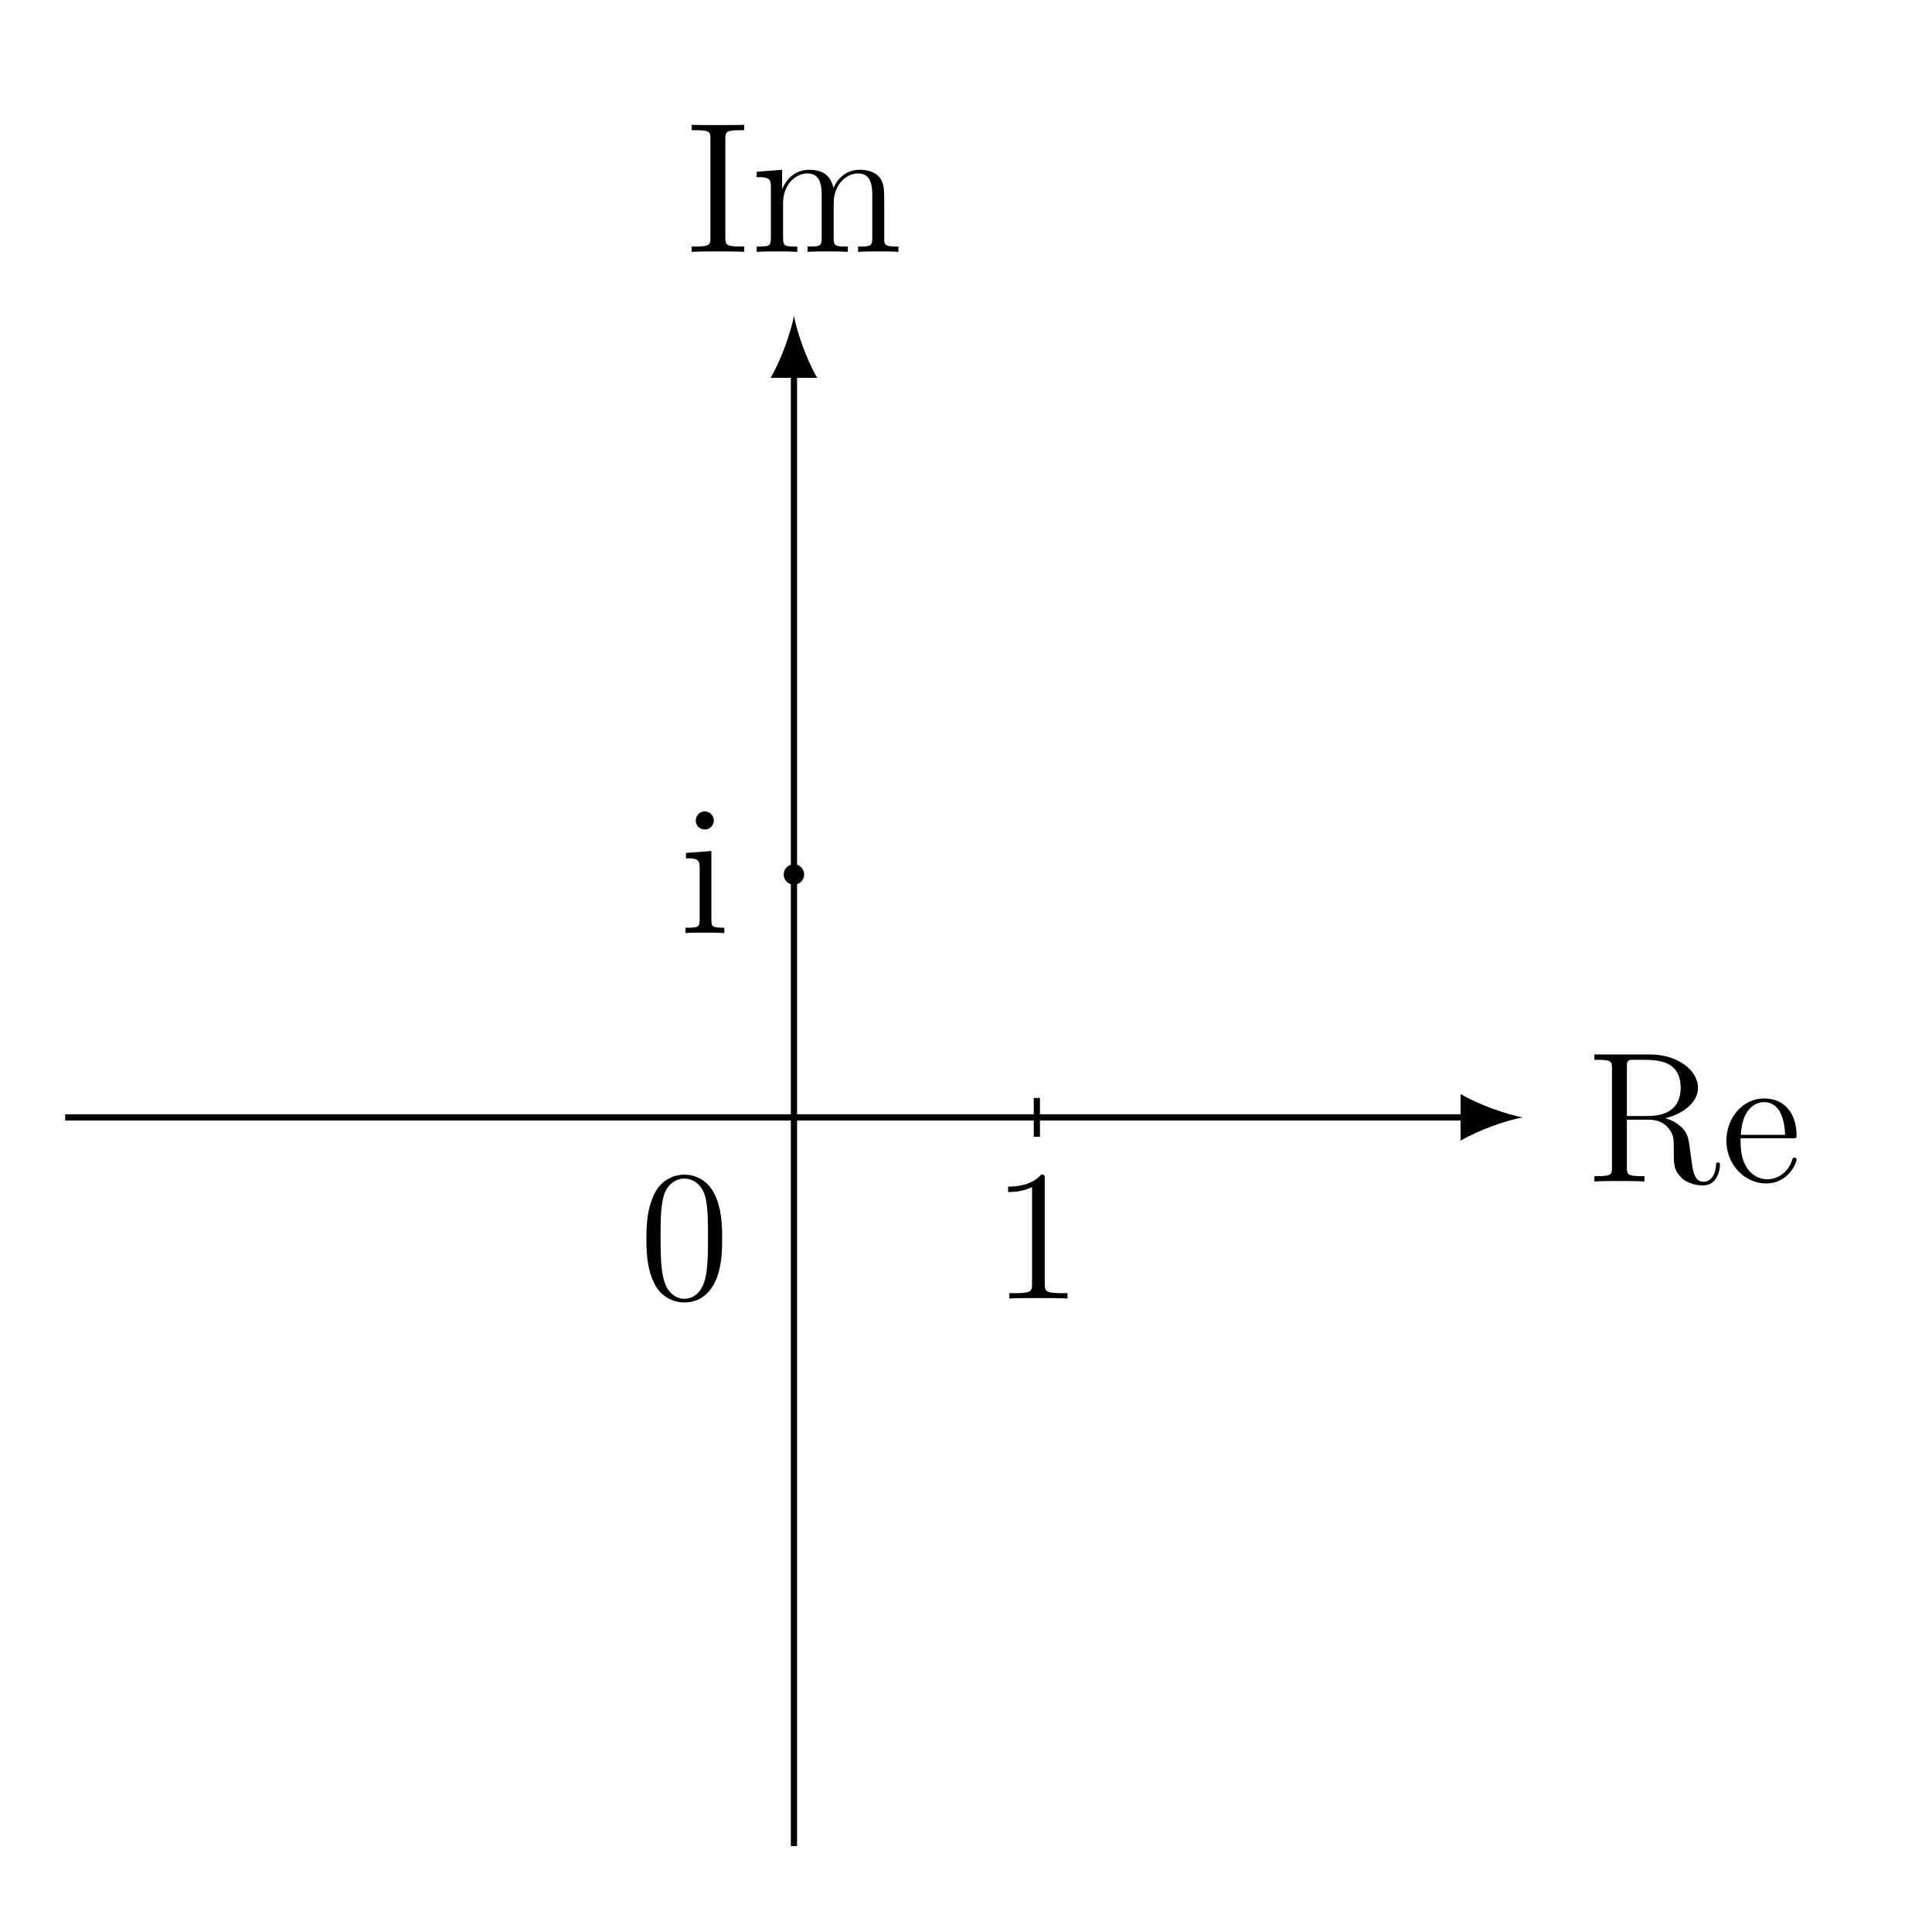
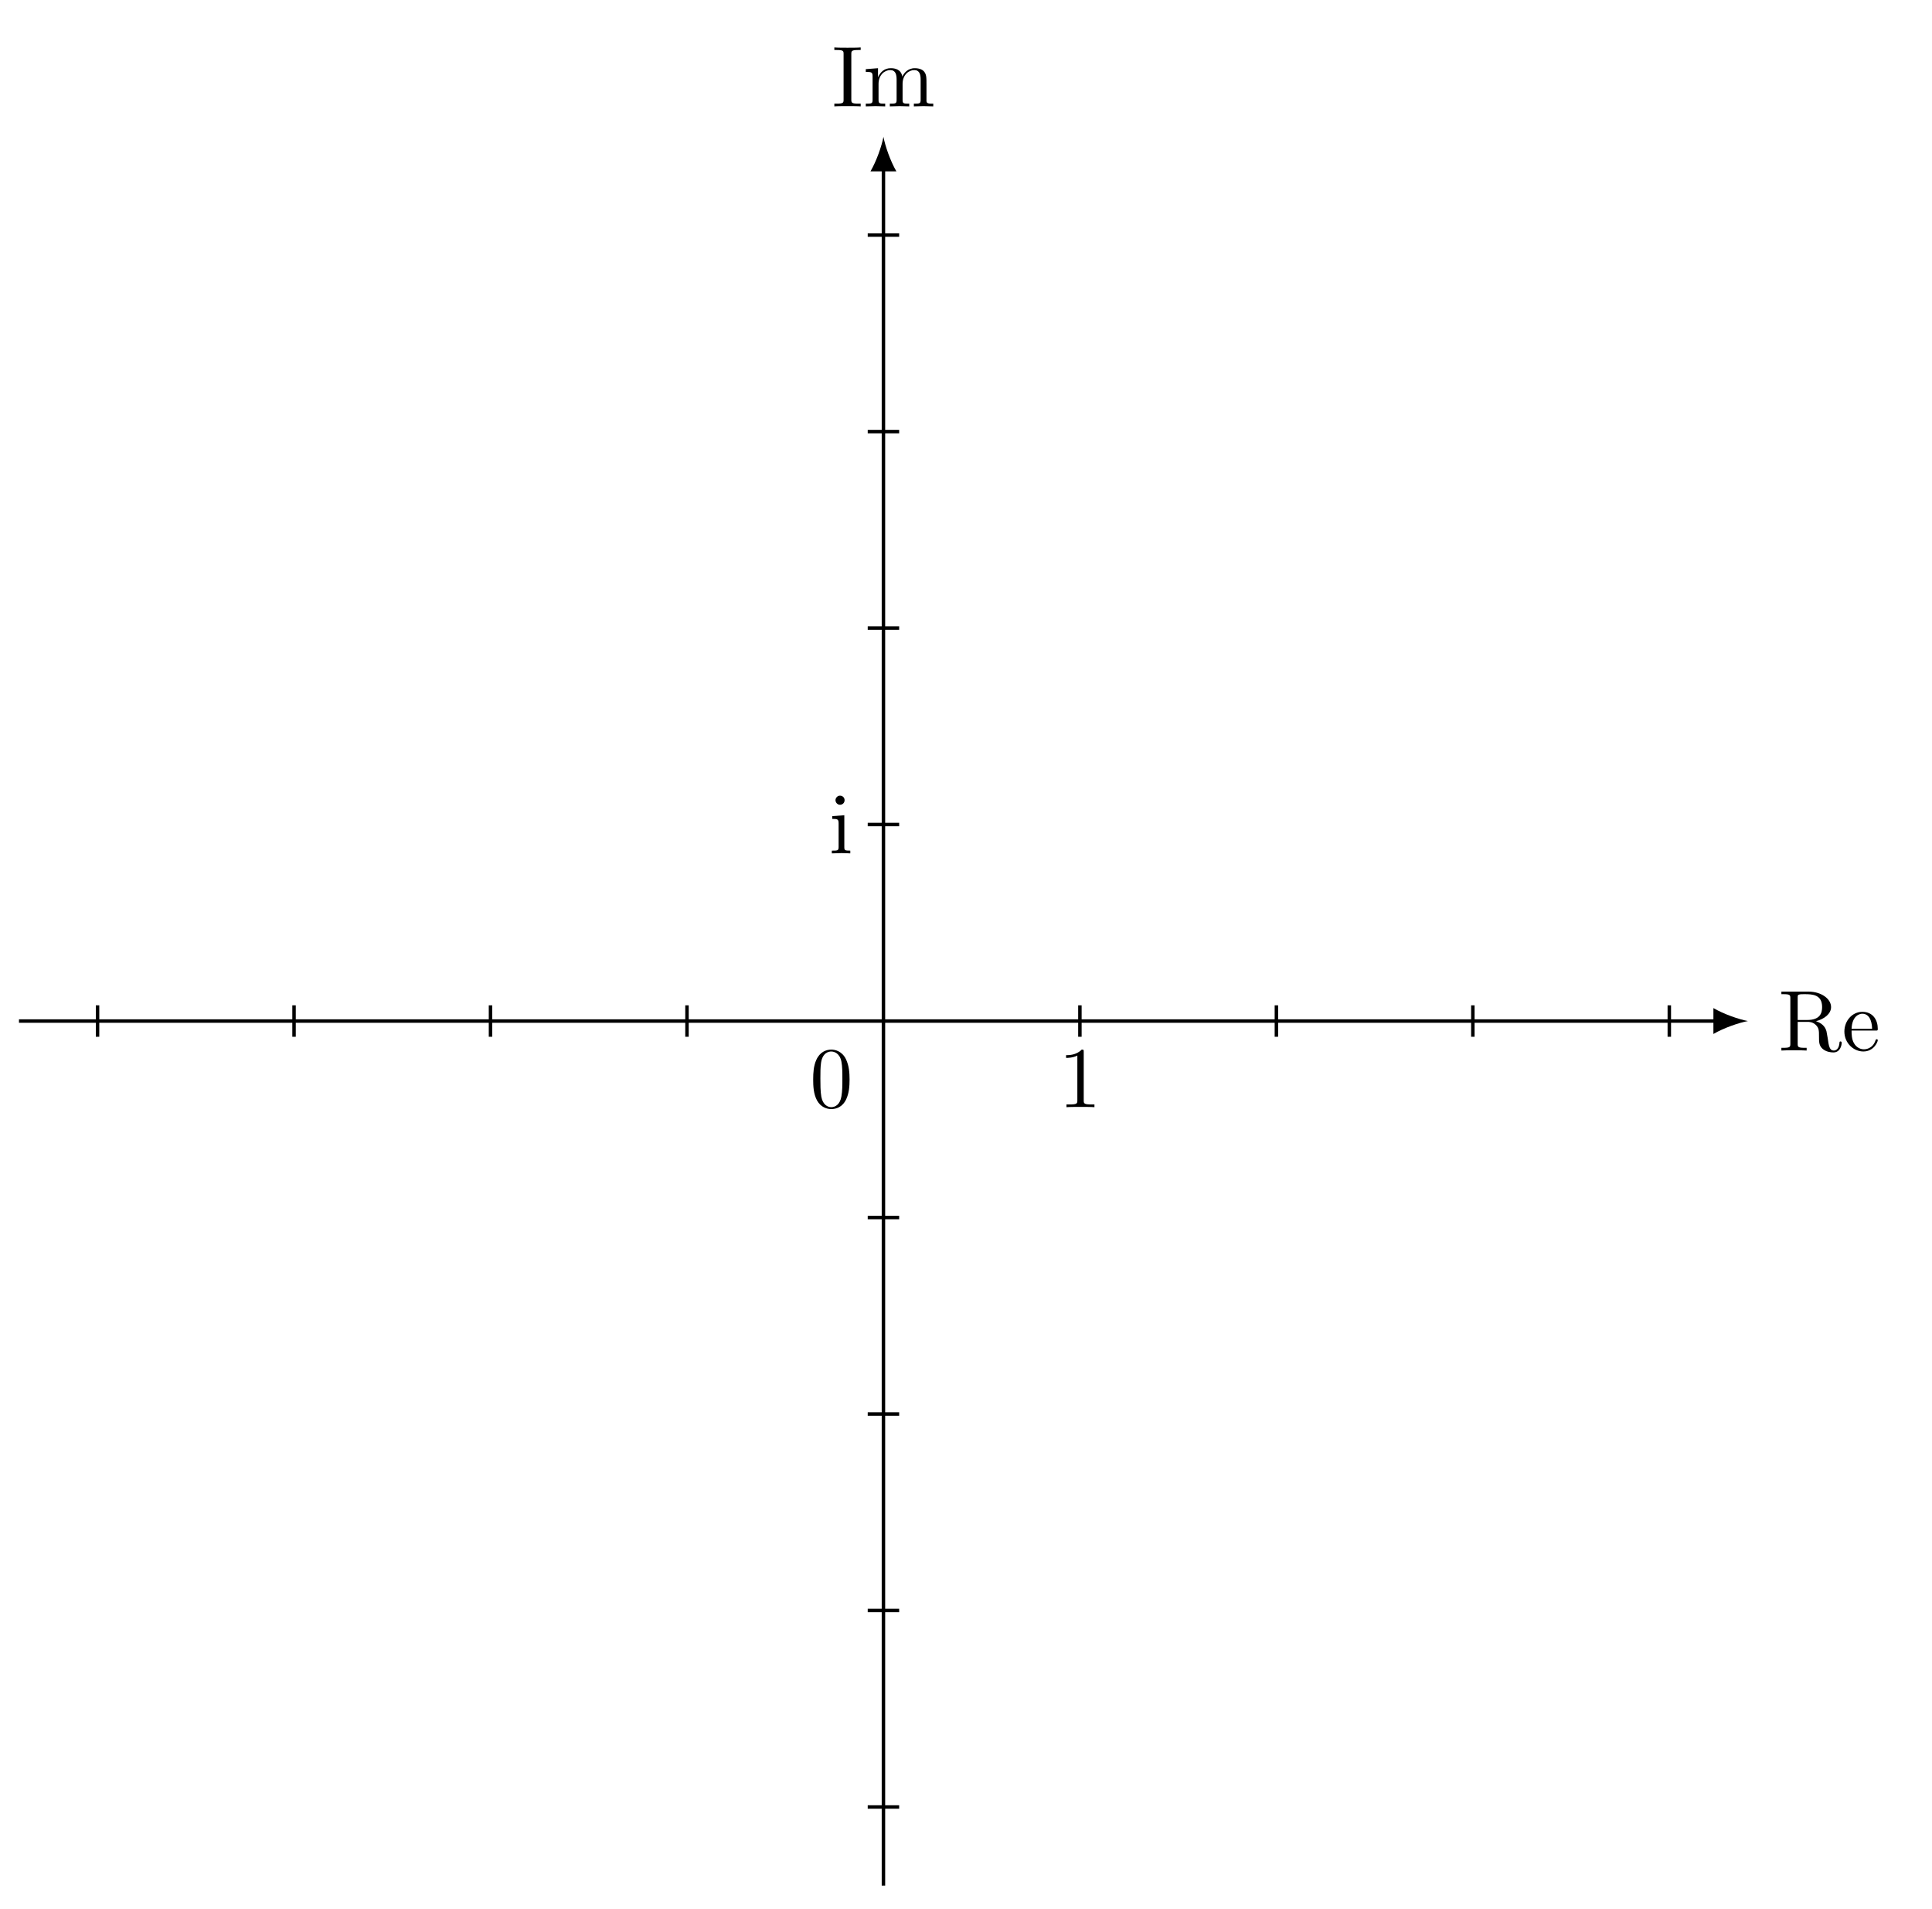
- <svg xmlns="http://www.w3.org/2000/svg" xmlns:xlink="http://www.w3.org/1999/xlink" data-source-hash="1515c758222e" width="123.533pt" height="122.628pt" viewBox="0 0 123.533 122.628" version="1.2">
+ <svg xmlns="http://www.w3.org/2000/svg" xmlns:xlink="http://www.w3.org/1999/xlink" data-source-hash="341b7bb89030" width="222.345pt" height="219.66pt" viewBox="0 0 222.345 219.66" version="1.2">
  <defs>
    <g>
      <symbol overflow="visible" id="glyph0-0">
        <path style="stroke:none;" d="" />
      </symbol>
      <symbol overflow="visible" id="glyph0-1">
-         <path style="stroke:none;" d="M 8.531 -1.031 C 8.531 -1.109 8.531 -1.219 8.406 -1.219 C 8.281 -1.219 8.281 -1.141 8.281 -1.031 C 8.219 -0.312 7.875 0.016 7.484 0.016 C 6.938 0.016 6.828 -0.547 6.734 -1.172 L 6.609 -2.078 C 6.531 -2.672 6.484 -3.047 6.125 -3.422 C 5.984 -3.547 5.672 -3.875 5.031 -4.047 C 6.203 -4.328 7.125 -5.078 7.125 -5.984 C 7.125 -7.141 5.781 -8.125 4.062 -8.125 L 0.5 -8.125 L 0.5 -7.781 L 0.734 -7.781 C 1.594 -7.781 1.625 -7.672 1.625 -7.234 L 1.625 -0.906 C 1.625 -0.469 1.594 -0.344 0.734 -0.344 L 0.5 -0.344 L 0.5 0 C 0.781 -0.031 1.75 -0.031 2.094 -0.031 C 2.438 -0.031 3.422 -0.031 3.703 0 L 3.703 -0.344 L 3.469 -0.344 C 2.609 -0.344 2.578 -0.469 2.578 -0.906 L 2.578 -3.953 L 3.953 -3.953 C 4.422 -3.953 4.859 -3.828 5.172 -3.484 C 5.578 -3.031 5.578 -2.781 5.578 -1.969 C 5.578 -1.031 5.578 -0.719 6.109 -0.203 C 6.281 -0.031 6.781 0.25 7.453 0.25 C 8.375 0.25 8.531 -0.781 8.531 -1.031 Z M 6.016 -5.984 C 6.016 -4.953 5.453 -4.188 3.906 -4.188 L 2.578 -4.188 L 2.578 -7.312 C 2.578 -7.578 2.578 -7.734 2.828 -7.781 C 2.922 -7.781 3.281 -7.781 3.531 -7.781 C 4.484 -7.781 6.016 -7.781 6.016 -5.984 Z M 6.016 -5.984 " />
+         <path style="stroke:none;" d="M 2.219 -3.516 L 2.219 -6.078 C 2.219 -6.312 2.219 -6.422 2.438 -6.453 C 2.547 -6.484 2.828 -6.484 3.031 -6.484 C 3.922 -6.484 5.031 -6.438 5.031 -5 C 5.031 -4.312 4.797 -3.516 3.328 -3.516 Z M 4.328 -3.375 C 5.281 -3.625 6.062 -4.219 6.062 -5 C 6.062 -5.953 4.922 -6.781 3.469 -6.781 L 0.344 -6.781 L 0.344 -6.484 L 0.594 -6.484 C 1.344 -6.484 1.375 -6.375 1.375 -6.016 L 1.375 -0.781 C 1.375 -0.422 1.344 -0.312 0.594 -0.312 L 0.344 -0.312 L 0.344 0 C 0.703 -0.031 1.406 -0.031 1.797 -0.031 C 2.188 -0.031 2.891 -0.031 3.25 0 L 3.25 -0.312 L 3.016 -0.312 C 2.25 -0.312 2.219 -0.422 2.219 -0.781 L 2.219 -3.297 L 3.375 -3.297 C 3.531 -3.297 3.938 -3.297 4.297 -2.953 C 4.672 -2.594 4.672 -2.281 4.672 -1.625 C 4.672 -0.969 4.672 -0.578 5.078 -0.203 C 5.484 0.156 6.031 0.219 6.328 0.219 C 7.109 0.219 7.281 -0.594 7.281 -0.875 C 7.281 -0.938 7.281 -1.047 7.141 -1.047 C 7.031 -1.047 7.031 -0.953 7.031 -0.891 C 6.969 -0.172 6.625 0 6.375 0 C 5.891 0 5.797 -0.5 5.672 -1.438 L 5.531 -2.219 C 5.359 -2.859 4.875 -3.188 4.328 -3.375 Z M 4.328 -3.375 " />
      </symbol>
      <symbol overflow="visible" id="glyph0-2">
-         <path style="stroke:none;" d="M 4.844 -1.422 C 4.844 -1.484 4.781 -1.531 4.719 -1.531 C 4.625 -1.531 4.594 -1.469 4.578 -1.422 C 4.266 -0.422 3.469 -0.141 2.969 -0.141 C 2.469 -0.141 1.266 -0.469 1.266 -2.531 L 1.266 -2.766 L 4.562 -2.766 C 4.828 -2.766 4.844 -2.766 4.844 -2.984 C 4.844 -4.188 4.203 -5.312 2.766 -5.312 C 1.406 -5.312 0.359 -4.078 0.359 -2.609 C 0.359 -1.031 1.578 0.125 2.891 0.125 C 4.312 0.125 4.844 -1.172 4.844 -1.422 Z M 4.109 -2.984 L 1.281 -2.984 C 1.375 -4.859 2.422 -5.078 2.75 -5.078 C 4.031 -5.078 4.094 -3.391 4.109 -2.984 Z M 4.109 -2.984 " />
+         <path style="stroke:none;" d="M 1.109 -2.5 C 1.172 -3.984 2 -4.234 2.344 -4.234 C 3.375 -4.234 3.469 -2.891 3.469 -2.5 Z M 1.109 -2.297 L 3.875 -2.297 C 4.094 -2.297 4.125 -2.297 4.125 -2.5 C 4.125 -3.484 3.594 -4.453 2.344 -4.453 C 1.188 -4.453 0.281 -3.422 0.281 -2.188 C 0.281 -0.859 1.328 0.109 2.469 0.109 C 3.672 0.109 4.125 -1 4.125 -1.188 C 4.125 -1.281 4.047 -1.297 4 -1.297 C 3.906 -1.297 3.891 -1.25 3.859 -1.156 C 3.516 -0.141 2.625 -0.141 2.531 -0.141 C 2.031 -0.141 1.625 -0.438 1.406 -0.812 C 1.109 -1.281 1.109 -1.938 1.109 -2.297 Z M 1.109 -2.297 " />
      </symbol>
      <symbol overflow="visible" id="glyph0-3">
-         <path style="stroke:none;" d="M 3.781 0 L 3.781 -0.344 L 3.516 -0.344 C 2.625 -0.344 2.578 -0.469 2.578 -0.906 L 2.578 -7.234 C 2.578 -7.672 2.625 -7.781 3.516 -7.781 L 3.781 -7.781 L 3.781 -8.125 C 3.484 -8.109 2.469 -8.109 2.109 -8.109 C 1.75 -8.109 0.719 -8.109 0.422 -8.125 L 0.422 -7.781 L 0.688 -7.781 C 1.578 -7.781 1.625 -7.672 1.625 -7.234 L 1.625 -0.906 C 1.625 -0.469 1.578 -0.344 0.688 -0.344 L 0.422 -0.344 L 0.422 0 C 0.719 -0.031 1.734 -0.031 2.094 -0.031 C 2.453 -0.031 3.484 -0.031 3.781 0 Z M 3.781 0 " />
+         <path style="stroke:none;" d="M 2.234 -6.016 C 2.234 -6.375 2.266 -6.484 3.047 -6.484 L 3.312 -6.484 L 3.312 -6.781 C 2.969 -6.75 2.172 -6.75 1.797 -6.75 C 1.406 -6.75 0.625 -6.75 0.281 -6.781 L 0.281 -6.484 L 0.531 -6.484 C 1.328 -6.484 1.344 -6.375 1.344 -6.016 L 1.344 -0.781 C 1.344 -0.422 1.328 -0.312 0.531 -0.312 L 0.281 -0.312 L 0.281 0 C 0.625 -0.031 1.406 -0.031 1.781 -0.031 C 2.172 -0.031 2.969 -0.031 3.312 0 L 3.312 -0.312 L 3.047 -0.312 C 2.266 -0.312 2.234 -0.422 2.234 -0.781 Z M 2.234 -6.016 " />
      </symbol>
      <symbol overflow="visible" id="glyph0-4">
-         <path style="stroke:none;" d="M 9.438 0 L 9.438 -0.344 C 8.844 -0.344 8.547 -0.344 8.531 -0.703 L 8.531 -2.891 C 8.531 -4 8.531 -4.328 8.266 -4.719 C 7.922 -5.172 7.359 -5.25 6.953 -5.25 C 5.969 -5.25 5.469 -4.531 5.281 -4.078 C 5.109 -4.984 4.469 -5.25 3.719 -5.25 C 2.562 -5.25 2.109 -4.266 2.016 -4.031 L 2 -4.031 L 2 -5.25 L 0.375 -5.125 L 0.375 -4.781 C 1.188 -4.781 1.281 -4.688 1.281 -4.109 L 1.281 -0.875 C 1.281 -0.344 1.156 -0.344 0.375 -0.344 L 0.375 0 C 0.688 -0.031 1.328 -0.031 1.672 -0.031 C 2.016 -0.031 2.656 -0.031 2.969 0 L 2.969 -0.344 C 2.203 -0.344 2.062 -0.344 2.062 -0.875 L 2.062 -3.094 C 2.062 -4.344 2.875 -5.016 3.625 -5.016 C 4.359 -5.016 4.531 -4.406 4.531 -3.672 L 4.531 -0.875 C 4.531 -0.344 4.391 -0.344 3.625 -0.344 L 3.625 0 C 3.922 -0.031 4.578 -0.031 4.906 -0.031 C 5.25 -0.031 5.891 -0.031 6.203 0 L 6.203 -0.344 C 5.438 -0.344 5.297 -0.344 5.297 -0.875 L 5.297 -3.094 C 5.297 -4.344 6.125 -5.016 6.859 -5.016 C 7.594 -5.016 7.766 -4.406 7.766 -3.672 L 7.766 -0.875 C 7.766 -0.344 7.625 -0.344 6.859 -0.344 L 6.859 0 C 7.172 -0.031 7.812 -0.031 8.141 -0.031 C 8.484 -0.031 9.125 -0.031 9.438 0 Z M 9.438 0 " />
+         <path style="stroke:none;" d="M 1.094 -3.422 L 1.094 -0.75 C 1.094 -0.312 0.984 -0.312 0.312 -0.312 L 0.312 0 C 0.672 -0.016 1.172 -0.031 1.438 -0.031 C 1.703 -0.031 2.219 -0.016 2.547 0 L 2.547 -0.312 C 1.891 -0.312 1.781 -0.312 1.781 -0.75 L 1.781 -2.578 C 1.781 -3.625 2.484 -4.172 3.125 -4.172 C 3.75 -4.172 3.859 -3.641 3.859 -3.078 L 3.859 -0.75 C 3.859 -0.312 3.75 -0.312 3.078 -0.312 L 3.078 0 C 3.422 -0.016 3.938 -0.031 4.203 -0.031 C 4.469 -0.031 4.984 -0.016 5.312 0 L 5.312 -0.312 C 4.656 -0.312 4.547 -0.312 4.547 -0.75 L 4.547 -2.578 C 4.547 -3.625 5.25 -4.172 5.891 -4.172 C 6.516 -4.172 6.625 -3.641 6.625 -3.078 L 6.625 -0.75 C 6.625 -0.312 6.516 -0.312 5.844 -0.312 L 5.844 0 C 6.188 -0.016 6.703 -0.031 6.969 -0.031 C 7.219 -0.031 7.734 -0.016 8.078 0 L 8.078 -0.312 C 7.562 -0.312 7.312 -0.312 7.297 -0.609 L 7.297 -2.5 C 7.297 -3.359 7.297 -3.672 7 -4.031 C 6.859 -4.188 6.531 -4.391 5.953 -4.391 C 5.125 -4.391 4.688 -3.797 4.516 -3.422 C 4.375 -4.281 3.641 -4.391 3.188 -4.391 C 2.469 -4.391 2 -3.969 1.719 -3.344 L 1.719 -4.391 L 0.312 -4.281 L 0.312 -3.969 C 1.016 -3.969 1.094 -3.906 1.094 -3.422 Z M 1.094 -3.422 " />
      </symbol>
      <symbol overflow="visible" id="glyph0-5">
-         <path style="stroke:none;" d="M 2.875 0 L 2.875 -0.344 C 2.094 -0.344 2.047 -0.406 2.047 -0.875 L 2.047 -5.25 L 0.422 -5.125 L 0.422 -4.781 C 1.188 -4.781 1.297 -4.703 1.297 -4.125 L 1.297 -0.875 C 1.297 -0.344 1.172 -0.344 0.391 -0.344 L 0.391 0 C 0.719 -0.031 1.297 -0.031 1.641 -0.031 C 1.781 -0.031 2.469 -0.031 2.875 0 Z M 2.203 -7.188 C 2.203 -7.547 1.922 -7.781 1.625 -7.781 C 1.297 -7.781 1.047 -7.516 1.047 -7.188 C 1.047 -6.875 1.312 -6.625 1.625 -6.625 C 1.969 -6.625 2.203 -6.906 2.203 -7.188 Z M 2.203 -7.188 " />
+         <path style="stroke:none;" d="M 4.578 -3.188 C 4.578 -3.969 4.516 -4.766 4.172 -5.5 C 3.719 -6.453 2.906 -6.625 2.484 -6.625 C 1.891 -6.625 1.156 -6.359 0.75 -5.438 C 0.438 -4.75 0.391 -3.969 0.391 -3.188 C 0.391 -2.438 0.422 -1.547 0.828 -0.781 C 1.266 0.016 1.984 0.219 2.469 0.219 C 3.016 0.219 3.766 0.016 4.203 -0.938 C 4.516 -1.625 4.578 -2.391 4.578 -3.188 Z M 2.469 0 C 2.094 0 1.5 -0.25 1.328 -1.203 C 1.219 -1.797 1.219 -2.719 1.219 -3.297 C 1.219 -3.938 1.219 -4.594 1.297 -5.125 C 1.484 -6.312 2.219 -6.406 2.469 -6.406 C 2.797 -6.406 3.453 -6.219 3.641 -5.234 C 3.75 -4.688 3.75 -3.922 3.75 -3.297 C 3.75 -2.547 3.75 -1.875 3.641 -1.25 C 3.484 -0.297 2.922 0 2.469 0 Z M 2.469 0 " />
      </symbol>
      <symbol overflow="visible" id="glyph0-6">
-         <path style="stroke:none;" d="M 5.328 -3.812 C 5.328 -4.797 5.281 -5.766 4.844 -6.672 C 4.359 -7.656 3.5 -7.922 2.922 -7.922 C 2.219 -7.922 1.375 -7.578 0.938 -6.578 C 0.609 -5.828 0.484 -5.094 0.484 -3.812 C 0.484 -2.656 0.578 -1.781 1 -0.938 C 1.469 -0.031 2.281 0.25 2.906 0.25 C 3.938 0.25 4.531 -0.375 4.875 -1.062 C 5.312 -1.953 5.328 -3.125 5.328 -3.812 Z M 4.422 -3.953 C 4.422 -3.156 4.422 -2.25 4.297 -1.531 C 4.078 -0.219 3.328 0.016 2.906 0.016 C 2.531 0.016 1.75 -0.203 1.531 -1.5 C 1.391 -2.219 1.391 -3.125 1.391 -3.953 C 1.391 -4.922 1.391 -5.812 1.578 -6.516 C 1.781 -7.312 2.391 -7.672 2.906 -7.672 C 3.359 -7.672 4.047 -7.406 4.281 -6.375 C 4.422 -5.703 4.422 -4.766 4.422 -3.953 Z M 4.422 -3.953 " />
+         <path style="stroke:none;" d="M 2.922 -6.359 C 2.922 -6.594 2.922 -6.625 2.688 -6.625 C 2.078 -5.984 1.203 -5.984 0.891 -5.984 L 0.891 -5.672 C 1.078 -5.672 1.672 -5.672 2.188 -5.938 L 2.188 -0.781 C 2.188 -0.422 2.156 -0.312 1.266 -0.312 L 0.938 -0.312 L 0.938 0 C 1.297 -0.031 2.156 -0.031 2.547 -0.031 C 2.953 -0.031 3.812 -0.031 4.156 0 L 4.156 -0.312 L 3.844 -0.312 C 2.953 -0.312 2.922 -0.422 2.922 -0.781 Z M 2.922 -6.359 " />
      </symbol>
      <symbol overflow="visible" id="glyph0-7">
-         <path style="stroke:none;" d="M 4.875 0 L 4.875 -0.344 L 4.516 -0.344 C 3.469 -0.344 3.422 -0.484 3.422 -0.922 L 3.422 -7.625 C 3.422 -7.906 3.422 -7.922 3.188 -7.922 C 2.906 -7.594 2.312 -7.156 1.078 -7.156 L 1.078 -6.812 C 1.359 -6.812 1.953 -6.812 2.609 -7.125 L 2.609 -0.922 C 2.609 -0.484 2.578 -0.344 1.531 -0.344 L 1.156 -0.344 L 1.156 0 C 1.469 -0.031 2.625 -0.031 3.031 -0.031 C 3.422 -0.031 4.562 -0.031 4.875 0 Z M 4.875 0 " />
+         <path style="stroke:none;" d="M 1.766 -4.391 L 0.375 -4.281 L 0.375 -3.969 C 1.016 -3.969 1.109 -3.922 1.109 -3.422 L 1.109 -0.75 C 1.109 -0.312 1 -0.312 0.328 -0.312 L 0.328 0 C 0.641 -0.016 1.188 -0.031 1.422 -0.031 C 1.766 -0.031 2.109 -0.016 2.453 0 L 2.453 -0.312 C 1.797 -0.312 1.766 -0.359 1.766 -0.75 Z M 1.797 -6.125 C 1.797 -6.438 1.547 -6.641 1.266 -6.641 C 0.969 -6.641 0.75 -6.375 0.75 -6.125 C 0.75 -5.859 0.969 -5.594 1.266 -5.594 C 1.547 -5.594 1.797 -5.797 1.797 -6.125 Z M 1.797 -6.125 " />
      </symbol>
    </g>
  </defs>
  <g id="surface1">
-     <path style="fill:none;stroke-width:0.399;stroke-linecap:butt;stroke-linejoin:miter;stroke:rgb(0%,0%,0%);stroke-opacity:1;stroke-miterlimit:10;" d="M -46.772 -0.002 L 43.188 -0.002 " transform="matrix(0.996234,0,0,-0.996234,50.76409,71.44769)" />
-     <path style=" stroke:none;fill-rule:nonzero;fill:rgb(0%,0%,0%);fill-opacity:1;" d="M 97.359 71.449 C 96.301 71.25 94.582 70.652 93.391 69.957 L 93.391 72.938 C 94.582 72.242 96.301 71.645 97.359 71.449 " />
+     <path style="fill:none;stroke-width:0.399;stroke-linecap:butt;stroke-linejoin:miter;stroke:rgb(0%,0%,0%);stroke-opacity:1;stroke-miterlimit:10;" d="M -99.781 -0.001 L 96.193 -0.001 " transform="matrix(0.997063,0,0,-0.997063,101.6715,117.4954)" />
+     <path style=" stroke:none;fill-rule:nonzero;fill:rgb(0%,0%,0%);fill-opacity:1;" d="M 201.16 117.496 C 200.102 117.297 198.379 116.699 197.188 116.004 L 197.188 118.984 C 198.379 118.289 200.102 117.695 201.16 117.496 " />
    <g style="fill:rgb(0%,0%,0%);fill-opacity:1;">
-       <use xlink:href="#glyph0-1" x="101.445" y="75.55" />
-       <use xlink:href="#glyph0-2" x="110.028" y="75.55" />
+       <use xlink:href="#glyph0-1" x="204.668" y="120.889" />
+       <use xlink:href="#glyph0-2" x="211.98" y="120.889" />
    </g>
-     <path style="fill:none;stroke-width:0.399;stroke-linecap:butt;stroke-linejoin:miter;stroke:rgb(0%,0%,0%);stroke-opacity:1;stroke-miterlimit:10;" d="M 0.002 -46.771 L 0.002 47.862 " transform="matrix(0.996234,0,0,-0.996234,50.76409,71.44769)" />
-     <path style=" stroke:none;fill-rule:nonzero;fill:rgb(0%,0%,0%);fill-opacity:1;" d="M 50.766 20.191 C 50.566 21.25 49.969 22.973 49.273 24.16 L 52.254 24.16 C 51.559 22.973 50.961 21.25 50.766 20.191 " />
+     <path style="fill:none;stroke-width:0.399;stroke-linecap:butt;stroke-linejoin:miter;stroke:rgb(0%,0%,0%);stroke-opacity:1;stroke-miterlimit:10;" d="M 0 -99.782 L 0 98.46 " transform="matrix(0.997063,0,0,-0.997063,101.6715,117.4954)" />
+     <path style=" stroke:none;fill-rule:nonzero;fill:rgb(0%,0%,0%);fill-opacity:1;" d="M 101.672 15.746 C 101.473 16.805 100.875 18.527 100.18 19.719 L 103.16 19.719 C 102.465 18.527 101.871 16.805 101.672 15.746 " />
    <g style="fill:rgb(0%,0%,0%);fill-opacity:1;">
-       <use xlink:href="#glyph0-3" x="43.801" y="16.107" />
-       <use xlink:href="#glyph0-4" x="48.008" y="16.107" />
+       <use xlink:href="#glyph0-3" x="95.74" y="12.238" />
+       <use xlink:href="#glyph0-4" x="99.327" y="12.238" />
    </g>
-     <path style=" stroke:none;fill-rule:nonzero;fill:rgb(0%,0%,0%);fill-opacity:1;" d="M 51.418 55.914 C 51.418 55.555 51.125 55.262 50.766 55.262 C 50.402 55.262 50.109 55.555 50.109 55.914 C 50.109 56.277 50.402 56.57 50.766 56.57 C 51.125 56.57 51.418 56.277 51.418 55.914 Z M 51.418 55.914 " />
+     <path style="fill:none;stroke-width:0.399;stroke-linecap:butt;stroke-linejoin:miter;stroke:rgb(0%,0%,0%);stroke-opacity:1;stroke-miterlimit:10;" d="M -90.711 -1.815 L -90.711 1.813 " transform="matrix(0.997063,0,0,-0.997063,101.6715,117.4954)" />
+     <path style="fill:none;stroke-width:0.399;stroke-linecap:butt;stroke-linejoin:miter;stroke:rgb(0%,0%,0%);stroke-opacity:1;stroke-miterlimit:10;" d="M -68.031 -1.815 L -68.031 1.813 " transform="matrix(0.997063,0,0,-0.997063,101.6715,117.4954)" />
+     <path style="fill:none;stroke-width:0.399;stroke-linecap:butt;stroke-linejoin:miter;stroke:rgb(0%,0%,0%);stroke-opacity:1;stroke-miterlimit:10;" d="M -45.355 -1.815 L -45.355 1.813 " transform="matrix(0.997063,0,0,-0.997063,101.6715,117.4954)" />
+     <path style="fill:none;stroke-width:0.399;stroke-linecap:butt;stroke-linejoin:miter;stroke:rgb(0%,0%,0%);stroke-opacity:1;stroke-miterlimit:10;" d="M -22.676 -1.815 L -22.676 1.813 " transform="matrix(0.997063,0,0,-0.997063,101.6715,117.4954)" />
+     <path style="fill:none;stroke-width:0.399;stroke-linecap:butt;stroke-linejoin:miter;stroke:rgb(0%,0%,0%);stroke-opacity:1;stroke-miterlimit:10;" d="M 22.676 -1.815 L 22.676 1.813 " transform="matrix(0.997063,0,0,-0.997063,101.6715,117.4954)" />
+     <path style="fill:none;stroke-width:0.399;stroke-linecap:butt;stroke-linejoin:miter;stroke:rgb(0%,0%,0%);stroke-opacity:1;stroke-miterlimit:10;" d="M 45.356 -1.815 L 45.356 1.813 " transform="matrix(0.997063,0,0,-0.997063,101.6715,117.4954)" />
+     <path style="fill:none;stroke-width:0.399;stroke-linecap:butt;stroke-linejoin:miter;stroke:rgb(0%,0%,0%);stroke-opacity:1;stroke-miterlimit:10;" d="M 68.032 -1.815 L 68.032 1.813 " transform="matrix(0.997063,0,0,-0.997063,101.6715,117.4954)" />
+     <path style="fill:none;stroke-width:0.399;stroke-linecap:butt;stroke-linejoin:miter;stroke:rgb(0%,0%,0%);stroke-opacity:1;stroke-miterlimit:10;" d="M 90.708 -1.815 L 90.708 1.813 " transform="matrix(0.997063,0,0,-0.997063,101.6715,117.4954)" />
+     <path style="fill:none;stroke-width:0.399;stroke-linecap:butt;stroke-linejoin:miter;stroke:rgb(0%,0%,0%);stroke-opacity:1;stroke-miterlimit:10;" d="M -1.814 -90.709 L 1.814 -90.709 " transform="matrix(0.997063,0,0,-0.997063,101.6715,117.4954)" />
+     <path style="fill:none;stroke-width:0.399;stroke-linecap:butt;stroke-linejoin:miter;stroke:rgb(0%,0%,0%);stroke-opacity:1;stroke-miterlimit:10;" d="M -1.814 -68.033 L 1.814 -68.033 " transform="matrix(0.997063,0,0,-0.997063,101.6715,117.4954)" />
+     <path style="fill:none;stroke-width:0.399;stroke-linecap:butt;stroke-linejoin:miter;stroke:rgb(0%,0%,0%);stroke-opacity:1;stroke-miterlimit:10;" d="M -1.814 -45.357 L 1.814 -45.357 " transform="matrix(0.997063,0,0,-0.997063,101.6715,117.4954)" />
+     <path style="fill:none;stroke-width:0.399;stroke-linecap:butt;stroke-linejoin:miter;stroke:rgb(0%,0%,0%);stroke-opacity:1;stroke-miterlimit:10;" d="M -1.814 -22.677 L 1.814 -22.677 " transform="matrix(0.997063,0,0,-0.997063,101.6715,117.4954)" />
+     <path style="fill:none;stroke-width:0.399;stroke-linecap:butt;stroke-linejoin:miter;stroke:rgb(0%,0%,0%);stroke-opacity:1;stroke-miterlimit:10;" d="M -1.814 22.679 L 1.814 22.679 " transform="matrix(0.997063,0,0,-0.997063,101.6715,117.4954)" />
+     <path style="fill:none;stroke-width:0.399;stroke-linecap:butt;stroke-linejoin:miter;stroke:rgb(0%,0%,0%);stroke-opacity:1;stroke-miterlimit:10;" d="M -1.814 45.355 L 1.814 45.355 " transform="matrix(0.997063,0,0,-0.997063,101.6715,117.4954)" />
+     <path style="fill:none;stroke-width:0.399;stroke-linecap:butt;stroke-linejoin:miter;stroke:rgb(0%,0%,0%);stroke-opacity:1;stroke-miterlimit:10;" d="M -1.814 68.031 L 1.814 68.031 " transform="matrix(0.997063,0,0,-0.997063,101.6715,117.4954)" />
+     <path style="fill:none;stroke-width:0.399;stroke-linecap:butt;stroke-linejoin:miter;stroke:rgb(0%,0%,0%);stroke-opacity:1;stroke-miterlimit:10;" d="M -1.814 90.711 L 1.814 90.711 " transform="matrix(0.997063,0,0,-0.997063,101.6715,117.4954)" />
    <g style="fill:rgb(0%,0%,0%);fill-opacity:1;">
-       <use xlink:href="#glyph0-5" x="43.44" y="59.665" />
+       <use xlink:href="#glyph0-5" x="93.195" y="127.407" />
    </g>
    <g style="fill:rgb(0%,0%,0%);fill-opacity:1;">
-       <use xlink:href="#glyph0-6" x="40.848" y="83.033" />
+       <use xlink:href="#glyph0-6" x="121.799" y="127.407" />
    </g>
    <g style="fill:rgb(0%,0%,0%);fill-opacity:1;">
-       <use xlink:href="#glyph0-7" x="63.38" y="83.033" />
+       <use xlink:href="#glyph0-7" x="95.403" y="98.202" />
    </g>
-     <path style="fill:none;stroke-width:0.399;stroke-linecap:butt;stroke-linejoin:miter;stroke:rgb(0%,0%,0%);stroke-opacity:1;stroke-miterlimit:10;" d="M 15.592 -1.248 L 15.592 1.245 " transform="matrix(0.996234,0,0,-0.996234,50.76409,71.44769)" />
  </g>
</svg>
